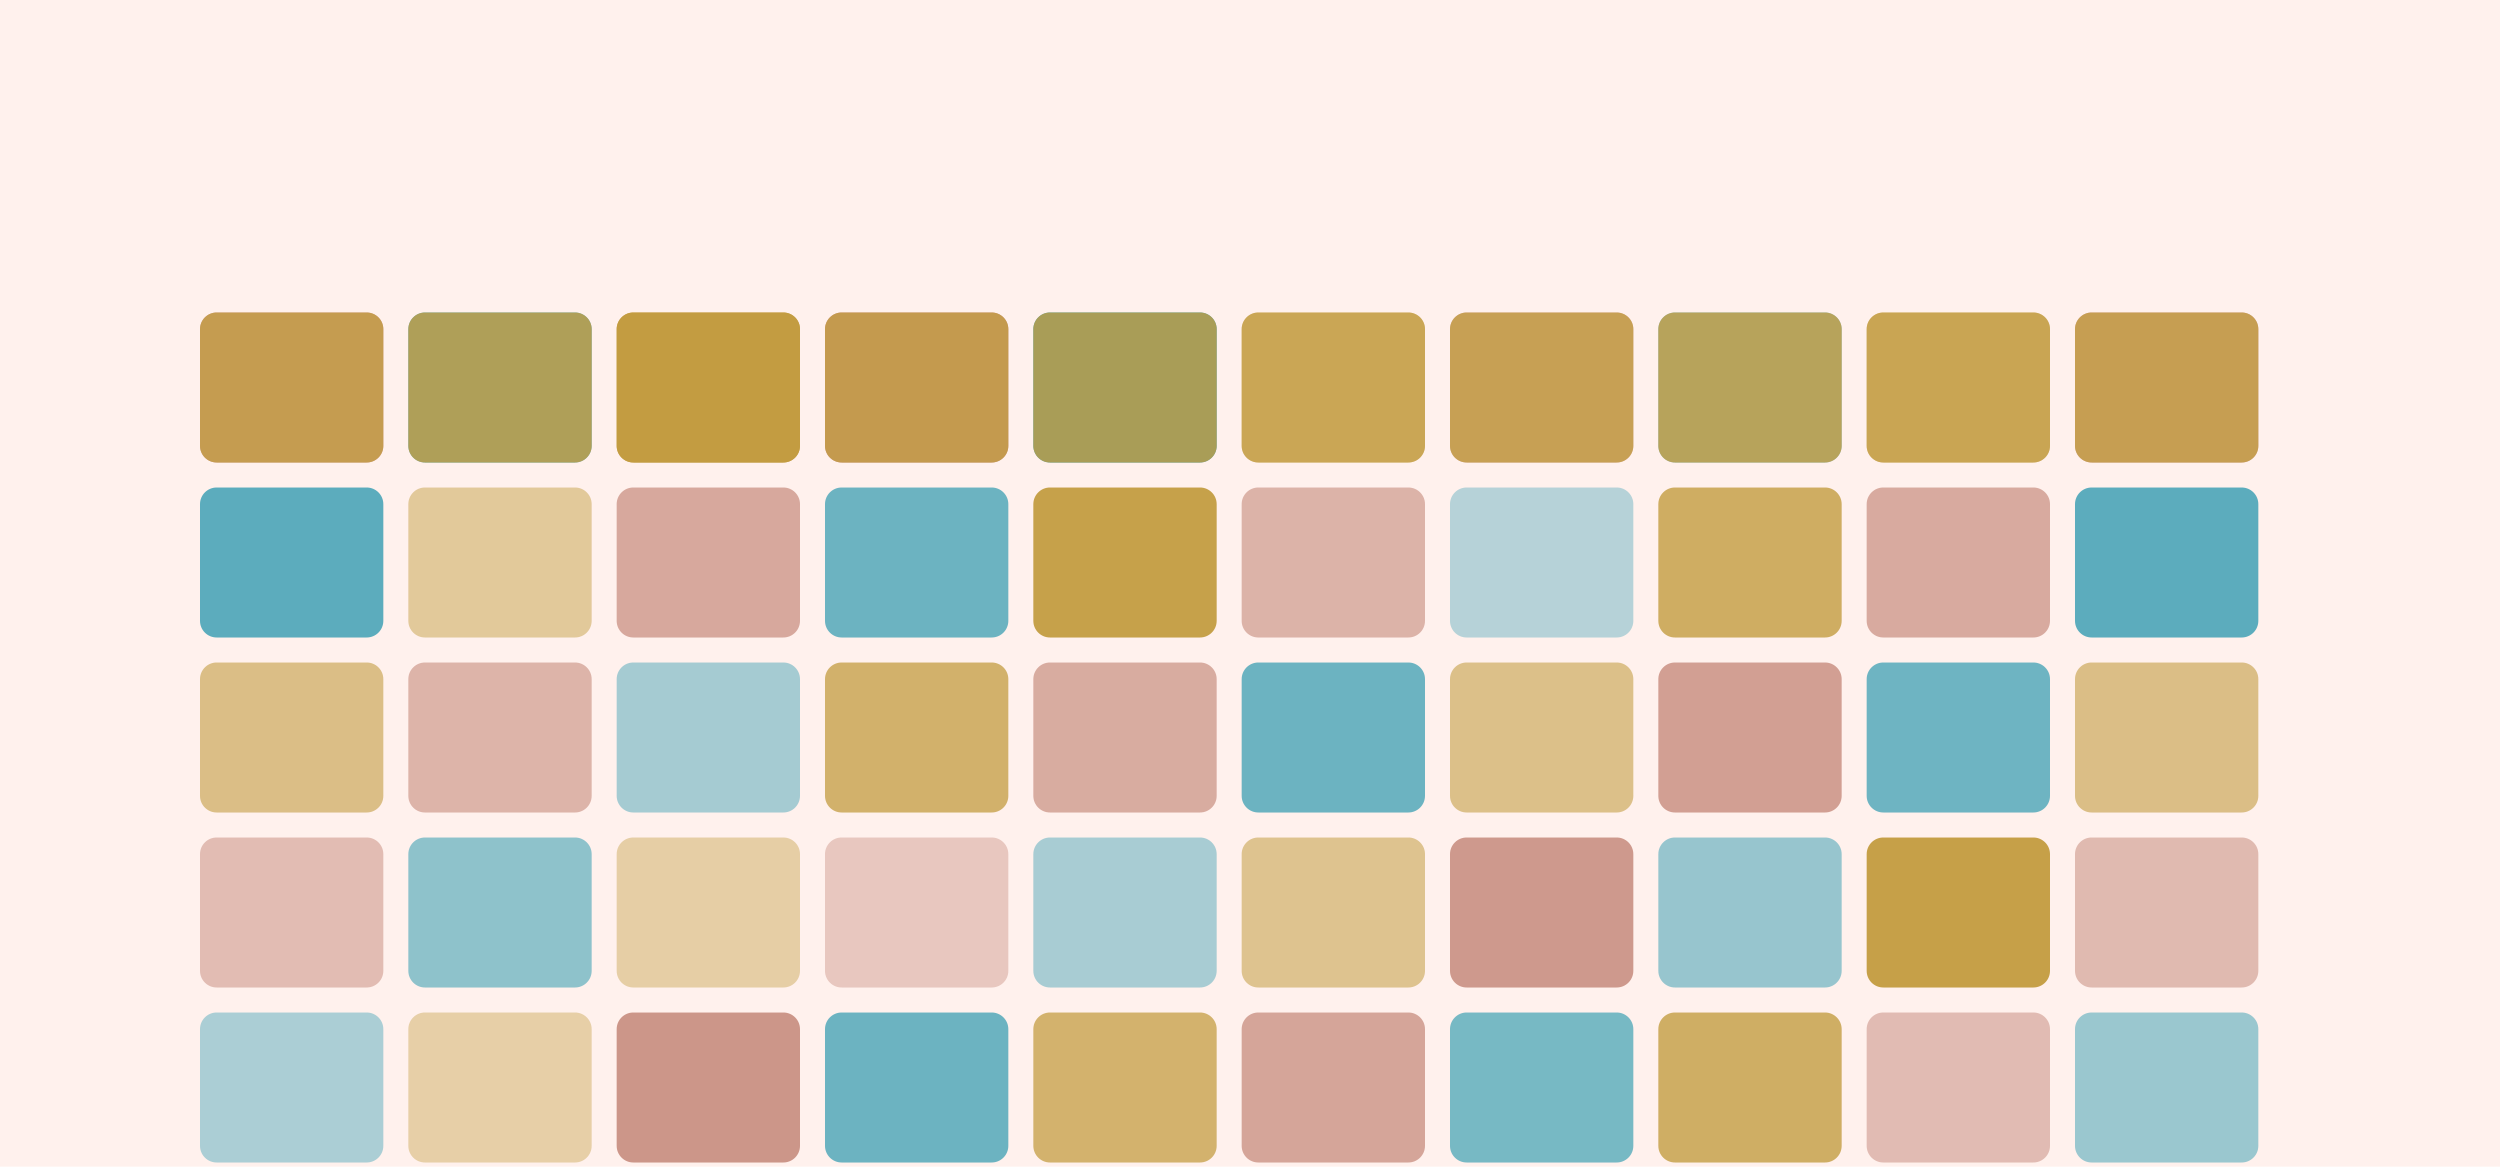
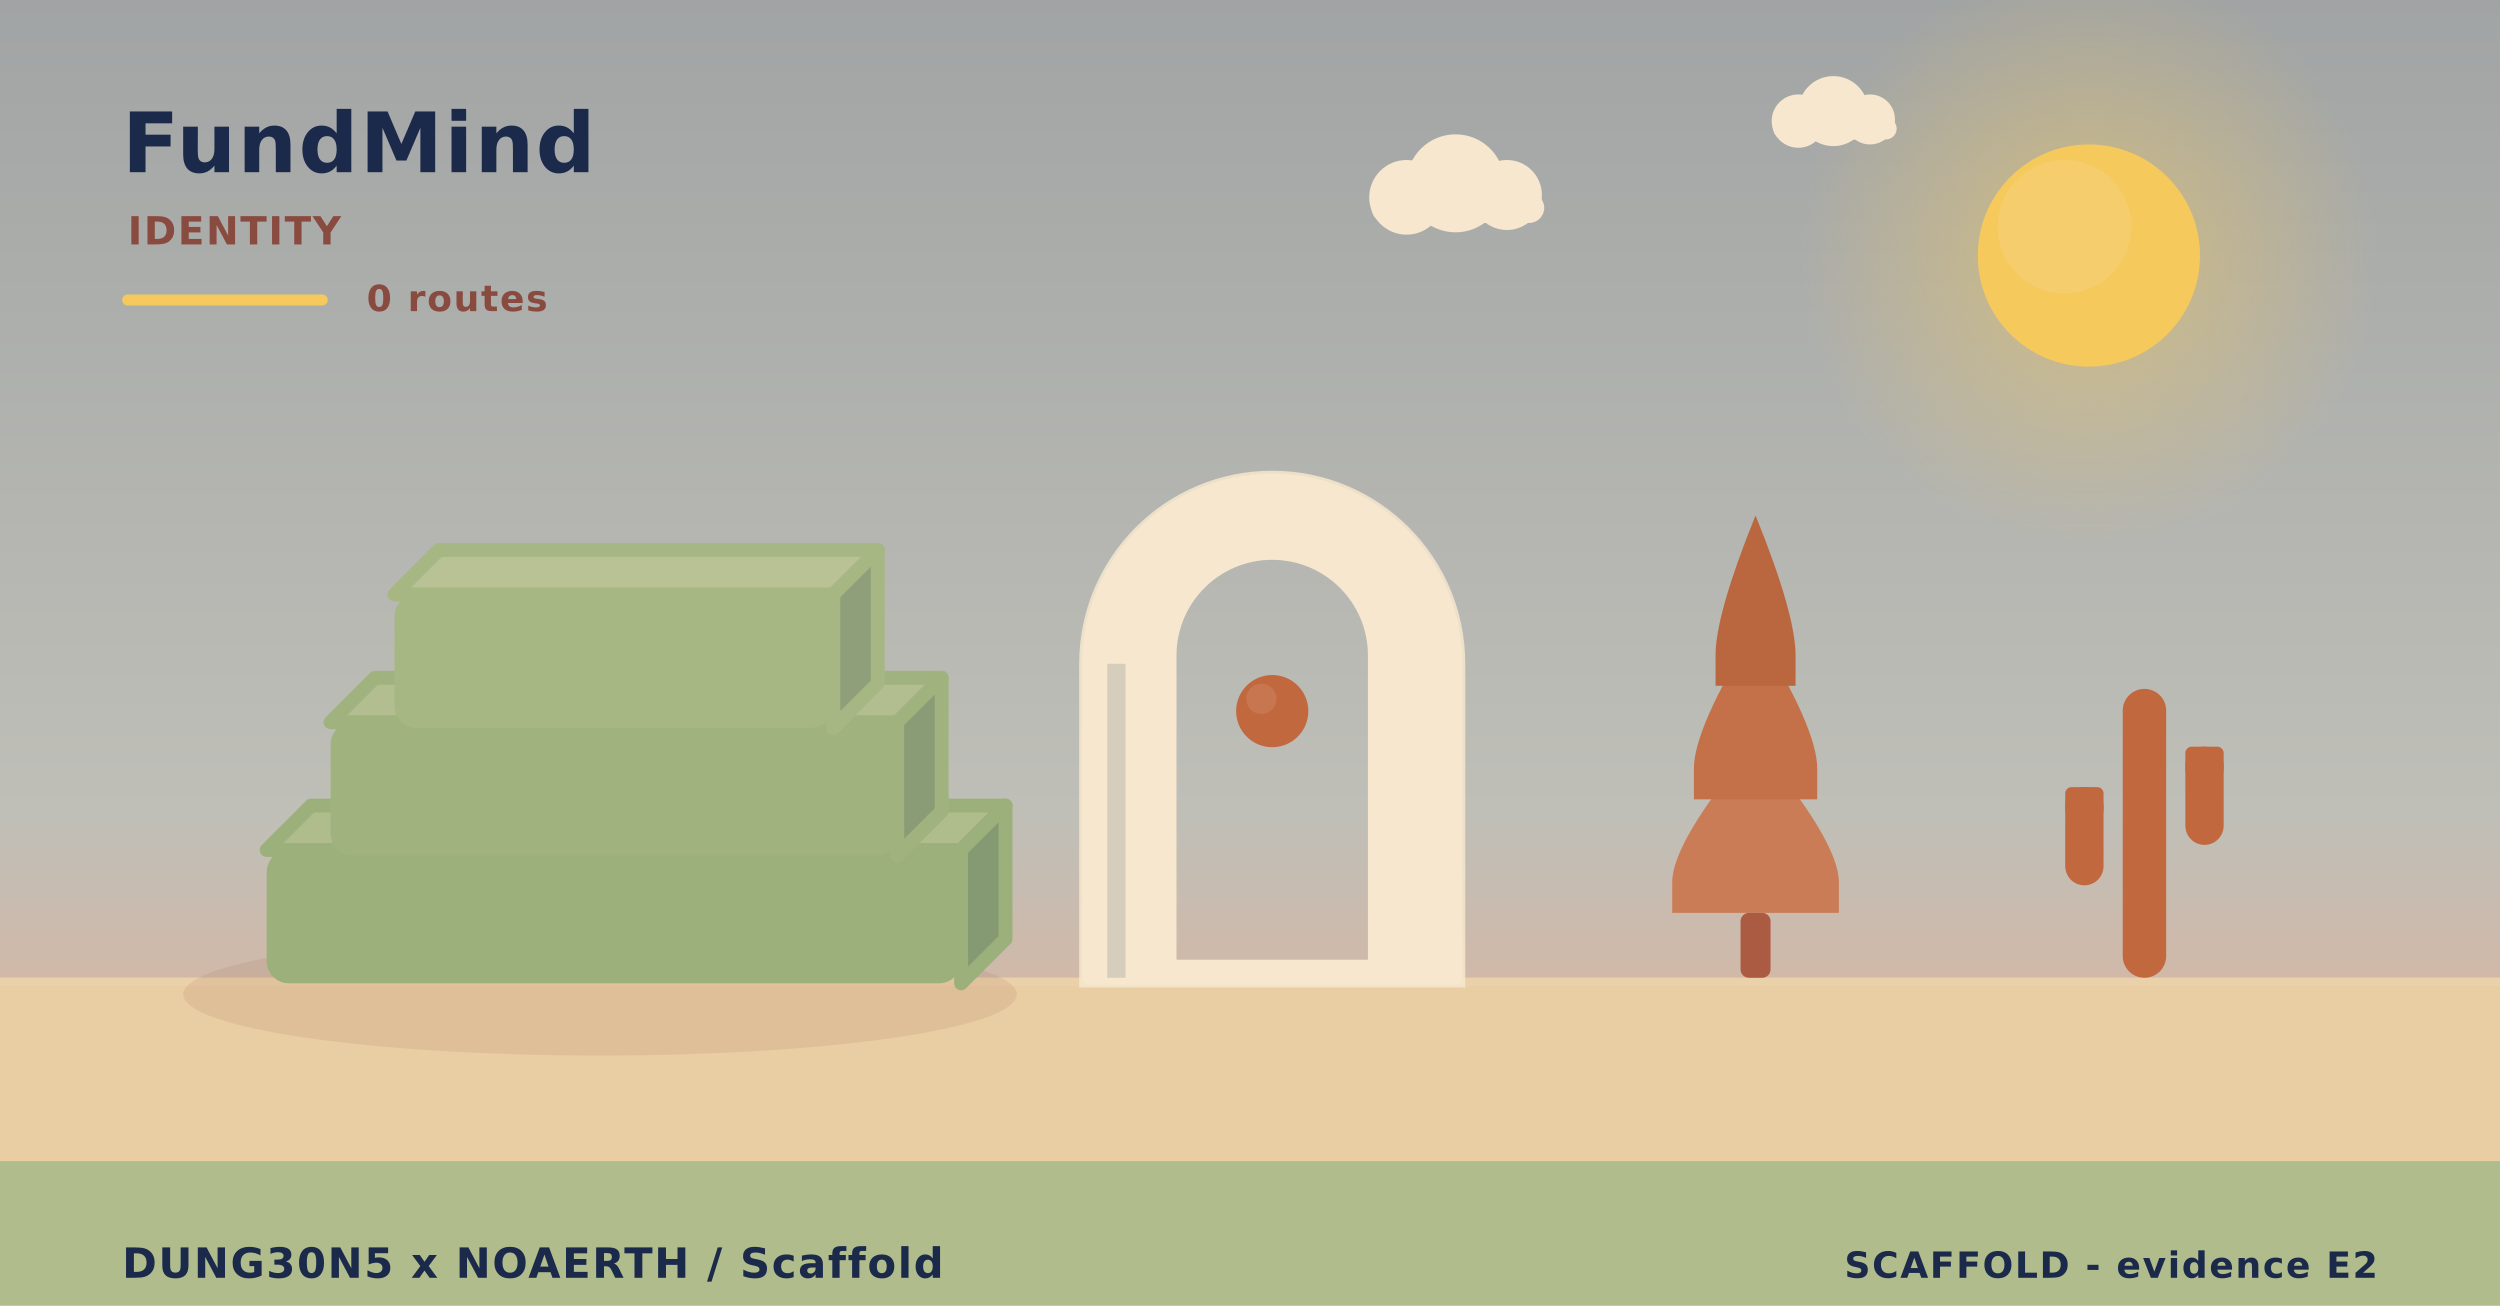
- <svg xmlns="http://www.w3.org/2000/svg" viewBox="0 0 1200 560" width="1200" height="560" role="img" aria-label="FundMind hero">
-   <rect width="1200" height="560" fill="#fff1ed" />
-   <defs>
-     <linearGradient id="gh" x1="0" y1="0" x2="1" y2="1">
-       <stop offset="0%" stop-color="#c78c7e" />
-       <stop offset="100%" stop-color="#389eb2" />
-     </linearGradient>
-   </defs>
-   <rect x="96.00" y="150.00" width="88.00" height="72.00" rx="8.00" fill="#c78c7e" opacity="0.78" />
-   <rect x="196.00" y="150.00" width="88.00" height="72.00" rx="8.00" fill="#389eb2" opacity="0.78" />
-   <rect x="296.00" y="150.00" width="88.00" height="72.00" rx="8.00" fill="#c29b3e" opacity="0.93" />
-   <rect x="396.00" y="150.00" width="88.00" height="72.00" rx="8.00" fill="#c78c7e" opacity="0.88" />
-   <rect x="496.00" y="150.00" width="88.00" height="72.00" rx="8.00" fill="#389eb2" opacity="0.92" />
-   <rect x="596.00" y="150.00" width="88.00" height="72.00" rx="8.00" fill="#c29b3e" opacity="0.37" />
-   <rect x="696.00" y="150.00" width="88.00" height="72.00" rx="8.00" fill="#c78c7e" opacity="0.58" />
-   <rect x="796.00" y="150.00" width="88.00" height="72.00" rx="8.00" fill="#389eb2" opacity="0.57" />
-   <rect x="896.00" y="150.00" width="88.00" height="72.00" rx="8.00" fill="#c29b3e" opacity="0.42" />
-   <rect x="996.00" y="150.00" width="88.00" height="72.00" rx="8.00" fill="#c78c7e" opacity="0.69" />
-   <rect x="96.00" y="234.00" width="88.00" height="72.00" rx="8.00" fill="#389eb2" opacity="0.82" />
-   <rect x="196.00" y="234.00" width="88.00" height="72.00" rx="8.00" fill="#c29b3e" opacity="0.47" />
-   <rect x="296.00" y="234.00" width="88.00" height="72.00" rx="8.00" fill="#c78c7e" opacity="0.72" />
-   <rect x="396.00" y="234.00" width="88.00" height="72.00" rx="8.00" fill="#389eb2" opacity="0.74" />
-   <rect x="496.00" y="234.00" width="88.00" height="72.00" rx="8.00" fill="#c29b3e" opacity="0.93" />
-   <rect x="596.00" y="234.00" width="88.00" height="72.00" rx="8.00" fill="#c78c7e" opacity="0.62" />
-   <rect x="696.00" y="234.00" width="88.00" height="72.00" rx="8.00" fill="#389eb2" opacity="0.37" />
-   <rect x="796.00" y="234.00" width="88.00" height="72.00" rx="8.00" fill="#c29b3e" opacity="0.79" />
-   <rect x="896.00" y="234.00" width="88.00" height="72.00" rx="8.00" fill="#c78c7e" opacity="0.70" />
-   <rect x="996.00" y="234.00" width="88.00" height="72.00" rx="8.00" fill="#389eb2" opacity="0.82" />
-   <rect x="96.00" y="318.00" width="88.00" height="72.00" rx="8.00" fill="#c29b3e" opacity="0.59" />
-   <rect x="196.00" y="318.00" width="88.00" height="72.00" rx="8.00" fill="#c78c7e" opacity="0.61" />
-   <rect x="296.00" y="318.00" width="88.00" height="72.00" rx="8.00" fill="#389eb2" opacity="0.45" />
-   <rect x="396.00" y="318.00" width="88.00" height="72.00" rx="8.00" fill="#c29b3e" opacity="0.74" />
-   <rect x="496.00" y="318.00" width="88.00" height="72.00" rx="8.00" fill="#c78c7e" opacity="0.69" />
-   <rect x="596.00" y="318.00" width="88.00" height="72.00" rx="8.00" fill="#389eb2" opacity="0.74" />
-   <rect x="696.00" y="318.00" width="88.00" height="72.00" rx="8.00" fill="#c29b3e" opacity="0.57" />
-   <rect x="796.00" y="318.00" width="88.00" height="72.00" rx="8.00" fill="#c78c7e" opacity="0.81" />
-   <rect x="896.00" y="318.00" width="88.00" height="72.00" rx="8.00" fill="#389eb2" opacity="0.73" />
-   <rect x="996.00" y="318.00" width="88.00" height="72.00" rx="8.00" fill="#c29b3e" opacity="0.59" />
-   <rect x="96.00" y="402.00" width="88.00" height="72.00" rx="8.00" fill="#c78c7e" opacity="0.52" />
-   <rect x="196.00" y="402.00" width="88.00" height="72.00" rx="8.00" fill="#389eb2" opacity="0.57" />
-   <rect x="296.00" y="402.00" width="88.00" height="72.00" rx="8.00" fill="#c29b3e" opacity="0.41" />
-   <rect x="396.00" y="402.00" width="88.00" height="72.00" rx="8.00" fill="#c78c7e" opacity="0.42" />
-   <rect x="496.00" y="402.00" width="88.00" height="72.00" rx="8.00" fill="#389eb2" opacity="0.44" />
-   <rect x="596.00" y="402.00" width="88.00" height="72.00" rx="8.00" fill="#c29b3e" opacity="0.54" />
-   <rect x="696.00" y="402.00" width="88.00" height="72.00" rx="8.00" fill="#c78c7e" opacity="0.87" />
-   <rect x="796.00" y="402.00" width="88.00" height="72.00" rx="8.00" fill="#389eb2" opacity="0.52" />
-   <rect x="896.00" y="402.00" width="88.00" height="72.00" rx="8.00" fill="#c29b3e" opacity="0.94" />
-   <rect x="996.00" y="402.00" width="88.00" height="72.00" rx="8.00" fill="#c78c7e" opacity="0.55" />
-   <rect x="96.00" y="486.00" width="88.00" height="72.00" rx="8.00" fill="#389eb2" opacity="0.42" />
-   <rect x="196.00" y="486.00" width="88.00" height="72.00" rx="8.00" fill="#c29b3e" opacity="0.40" />
-   <rect x="296.00" y="486.00" width="88.00" height="72.00" rx="8.00" fill="#c78c7e" opacity="0.90" />
-   <rect x="396.00" y="486.00" width="88.00" height="72.00" rx="8.00" fill="#389eb2" opacity="0.74" />
-   <rect x="496.00" y="486.00" width="88.00" height="72.00" rx="8.00" fill="#c29b3e" opacity="0.73" />
-   <rect x="596.00" y="486.00" width="88.00" height="72.00" rx="8.00" fill="#c78c7e" opacity="0.75" />
-   <rect x="696.00" y="486.00" width="88.00" height="72.00" rx="8.00" fill="#389eb2" opacity="0.68" />
-   <rect x="796.00" y="486.00" width="88.00" height="72.00" rx="8.00" fill="#c29b3e" opacity="0.78" />
-   <rect x="896.00" y="486.00" width="88.00" height="72.00" rx="8.00" fill="#c78c7e" opacity="0.53" />
-   <rect x="996.00" y="486.00" width="88.00" height="72.00" rx="8.00" fill="#389eb2" opacity="0.51" />
+ <svg xmlns="http://www.w3.org/2000/svg" width="900" height="470" viewBox="0 0 900 470" role="img" aria-label="FundMind - identity">
+   <linearGradient id="skyh" x1="0" y1="0" x2="0" y2="1">
+     <stop offset="0" stop-color="#a1a4a4" />
+     <stop offset="0.62" stop-color="#bfbfb8" />
+     <stop offset="1" stop-color="#f3ad8a" />
+   </linearGradient>
+   <rect width="900" height="470" fill="url(#skyh)" />
+   <radialGradient id="sunh">
+     <stop offset="0.35" stop-color="#f5c95c" stop-opacity="0.34" />
+     <stop offset="1" stop-color="#f5c95c" stop-opacity="0" />
+   </radialGradient>
+   <circle cx="752" cy="92" r="104" fill="url(#sunh)" />
+   <circle cx="752" cy="92" r="40" fill="#f5c95c" />
+   <circle cx="743.2" cy="81.6" r="24" fill="#f5d27e" opacity="0.5" />
  <g>
-     <rect x="96.00" y="150.00" width="88.00" height="72.00" rx="8.00" fill="#c29b3e" opacity="0.80" />
-     <animate attributeName="opacity" values="0.25;1.0;0.25" dur="9.333s" begin="0.45s" repeatCount="indefinite" />
+     <circle cx="524" cy="66" r="17.64" fill="#f6e7ce" />
+     <circle cx="506.36" cy="71.04" r="13.44" fill="#f6e7ce" />
+     <circle cx="542.48" cy="70.2" r="12.6" fill="#f6e7ce" />
+     <rect x="493.76" y="69.36" width="62.16" height="10.92" rx="5.46" fill="#f6e7ce" />
+     <animateTransform attributeName="transform" type="translate" values="0 0;24 0;0 0" dur="36s" begin="0s" repeatCount="indefinite" />
  </g>
  <g>
-     <rect x="196.00" y="150.00" width="88.00" height="72.00" rx="8.00" fill="#c29b3e" opacity="0.80" />
-     <animate attributeName="opacity" values="0.25;1.0;0.25" dur="9.333s" begin="0.77s" repeatCount="indefinite" />
+     <circle cx="660" cy="40" r="12.6" fill="#f6e7ce" />
+     <circle cx="647.4" cy="43.6" r="9.6" fill="#f6e7ce" />
+     <circle cx="673.2" cy="43" r="9" fill="#f6e7ce" />
+     <rect x="638.4" y="42.4" width="44.4" height="7.8" rx="3.9" fill="#f6e7ce" />
+     <animateTransform attributeName="transform" type="translate" values="0 0;-18 0;0 0" dur="46s" begin="3s" repeatCount="indefinite" />
+   </g>
+   <rect x="0" y="352" width="900" height="118" fill="#e9cda3" />
+   <rect x="0" y="352" width="900" height="3" fill="#ebd1a9" />
+   <text x="44" y="62" font-family="Verdana,DejaVu Sans,sans-serif" font-size="30" font-weight="700" letter-spacing="0.6" fill="#1b2a4a" text-anchor="start">FundMind</text>
+   <text x="46" y="88" font-family="Verdana,DejaVu Sans,sans-serif" font-size="14" font-weight="700" letter-spacing="0.6" fill="#894b3f" text-anchor="start">IDENTITY</text>
+   <rect x="44" y="106" width="74" height="4" rx="2" fill="#f5c95c" />
+   <text x="132" y="112" font-family="Verdana,DejaVu Sans,sans-serif" font-size="13" font-weight="700" letter-spacing="0.6" fill="#894b3f" text-anchor="start">0 routes</text>
+   <ellipse cx="216" cy="358" rx="150" ry="22" fill="rgba(138,90,68,0.11)" />
+   <g>
+     <path d="M96,306 L346,306 L362,290 L112,290 Z" fill="#afbc8c" stroke="#9bb07a" stroke-width="5" stroke-linejoin="round" />
+     <path d="M346,306 L362,290 L362,338 L346,354 Z" fill="#859972" stroke="#9bb07a" stroke-width="5" stroke-linejoin="round" />
+     <rect x="96" y="306" width="250" height="48" rx="8" fill="#9bb07a" />
+     <animateTransform attributeName="transform" type="translate" values="0 10;0 0" dur="0.9s" begin="0s" fill="freeze" />
  </g>
  <g>
-     <rect x="296.00" y="150.00" width="88.00" height="72.00" rx="8.00" fill="#c29b3e" opacity="0.80" />
-     <animate attributeName="opacity" values="0.25;1.0;0.25" dur="9.333s" begin="1.09s" repeatCount="indefinite" />
+     <path d="M119,260 L323,260 L339,244 L135,244 Z" fill="#b3be90" stroke="#a0b37f" stroke-width="5" stroke-linejoin="round" />
+     <path d="M323,260 L339,244 L339,292 L323,308 Z" fill="#899c76" stroke="#a0b37f" stroke-width="5" stroke-linejoin="round" />
+     <rect x="119" y="260" width="204" height="48" rx="8" fill="#a0b37f" />
+     <animateTransform attributeName="transform" type="translate" values="0 10;0 0" dur="0.9s" begin="0.28s" fill="freeze" />
  </g>
  <g>
-     <rect x="396.00" y="150.00" width="88.00" height="72.00" rx="8.00" fill="#c29b3e" opacity="0.80" />
-     <animate attributeName="opacity" values="0.25;1.0;0.25" dur="9.333s" begin="1.41s" repeatCount="indefinite" />
+     <path d="M142,214 L300,214 L316,198 L158,198 Z" fill="#b8c294" stroke="#a6b784" stroke-width="5" stroke-linejoin="round" />
+     <path d="M300,214 L316,198 L316,246 L300,262 Z" fill="#8e9f7a" stroke="#a6b784" stroke-width="5" stroke-linejoin="round" />
+     <rect x="142" y="214" width="158" height="48" rx="8" fill="#a6b784" />
+     <animateTransform attributeName="transform" type="translate" values="0 10;0 0" dur="0.9s" begin="0.56s" fill="freeze" />
  </g>
+   <path d="M392,352 L392,238.96 A66,66 0 0 1 524,238.96 L524,352 Z M421.04,348 L421.04,236 A36.96,36.96 0 0 1 494.96,236 L494.96,348 Z" fill="#f6e7ce" fill-rule="evenodd" stroke="#f6e7ce" stroke-width="5" stroke-linejoin="round" />
+   <path d="M392,352 L392,238.96 A66,66 0 0 1 524,238.96 L524,352 Z" fill="none" stroke="#f6e7ce" stroke-width="7" stroke-linecap="round" opacity="0.85" />
+   <rect x="398.6" y="238.96" width="6.6" height="113.04" fill="#d7cdbc" />
  <g>
-     <rect x="496.00" y="150.00" width="88.00" height="72.00" rx="8.00" fill="#c29b3e" opacity="0.80" />
-     <animate attributeName="opacity" values="0.25;1.0;0.25" dur="9.333s" begin="1.73s" repeatCount="indefinite" />
+     <circle cx="458" cy="256" r="13" fill="#c1683f" />
+     <circle cx="454.1" cy="251.58" r="5.46" fill="#cc815c" opacity="0.55" />
+     <animate attributeName="opacity" values="0.78;1;0.78" dur="5.2s" begin="0s" repeatCount="indefinite" />
  </g>
-   <g>
-     <rect x="596.00" y="150.00" width="88.00" height="72.00" rx="8.00" fill="#c29b3e" opacity="0.80" />
-     <animate attributeName="opacity" values="0.25;1.0;0.25" dur="9.333s" begin="2.05s" repeatCount="indefinite" />
-   </g>
-   <g>
-     <rect x="696.00" y="150.00" width="88.00" height="72.00" rx="8.00" fill="#c29b3e" opacity="0.80" />
-     <animate attributeName="opacity" values="0.25;1.0;0.25" dur="9.333s" begin="2.37s" repeatCount="indefinite" />
-   </g>
-   <g>
-     <rect x="796.00" y="150.00" width="88.00" height="72.00" rx="8.00" fill="#c29b3e" opacity="0.80" />
-     <animate attributeName="opacity" values="0.25;1.0;0.25" dur="9.333s" begin="2.69s" repeatCount="indefinite" />
-   </g>
-   <g>
-     <rect x="896.00" y="150.00" width="88.00" height="72.00" rx="8.00" fill="#c29b3e" opacity="0.80" />
-     <animate attributeName="opacity" values="0.25;1.0;0.25" dur="9.333s" begin="3.01s" repeatCount="indefinite" />
-   </g>
-   <g>
-     <rect x="996.00" y="150.00" width="88.00" height="72.00" rx="8.00" fill="#c29b3e" opacity="0.80" />
-     <animate attributeName="opacity" values="0.25;1.0;0.25" dur="9.333s" begin="3.33s" repeatCount="indefinite" />
-   </g>
+   <rect x="626.6" y="328.64" width="10.8" height="23.36" rx="3" fill="#ac5b43" />
+   <path d="M632,267.32 Q602,302.89 602,317.6 Q602,328.64 602,328.64 L662,328.64 Q662,328.64 662,317.6 Q662,302.89 632,267.32 Z" fill="#c97c56" />
+   <path d="M632,226.44 Q609.8,262.01 609.8,276.72 Q609.8,287.76 609.8,287.76 L654.2,287.76 Q654.2,287.76 654.2,276.72 Q654.2,262.01 632,226.44 Z" fill="#c47048" />
+   <path d="M632,185.56 Q617.6,221.13 617.6,235.84 Q617.6,246.88 617.6,246.88 L646.4,246.88 Q646.4,246.88 646.4,235.84 Q646.4,221.13 632,185.56 Z" fill="#ba663f" />
+   <rect x="764.18" y="248" width="15.64" height="104" rx="7.82" fill="#c1683f" />
+   <rect x="743.48" y="283.36" width="13.8" height="35.36" rx="6.9" fill="#c1683f" />
+   <rect x="743.48" y="283.36" width="13.8" height="10.4" rx="2.3" fill="#c1683f" />
+   <rect x="786.72" y="268.8" width="13.8" height="35.36" rx="6.9" fill="#c1683f" />
+   <rect x="786.72" y="268.8" width="13.8" height="10.4" rx="2.3" fill="#c1683f" />
+   <rect x="0" y="418" width="900" height="52" rx="0" fill="#adbb8b" opacity="0.94" />
+   <text x="44" y="460" font-family="Verdana,DejaVu Sans,sans-serif" font-size="15" font-weight="700" letter-spacing="0.6" fill="#1b2a4a" text-anchor="start">DUNG30N5 x NOAERTH  /  Scaffold</text>
+   <text x="856" y="460" font-family="Verdana,DejaVu Sans,sans-serif" font-size="13" font-weight="700" letter-spacing="0.6" fill="#1b2a4a" text-anchor="end">SCAFFOLD  -  evidence E2</text>
</svg>
